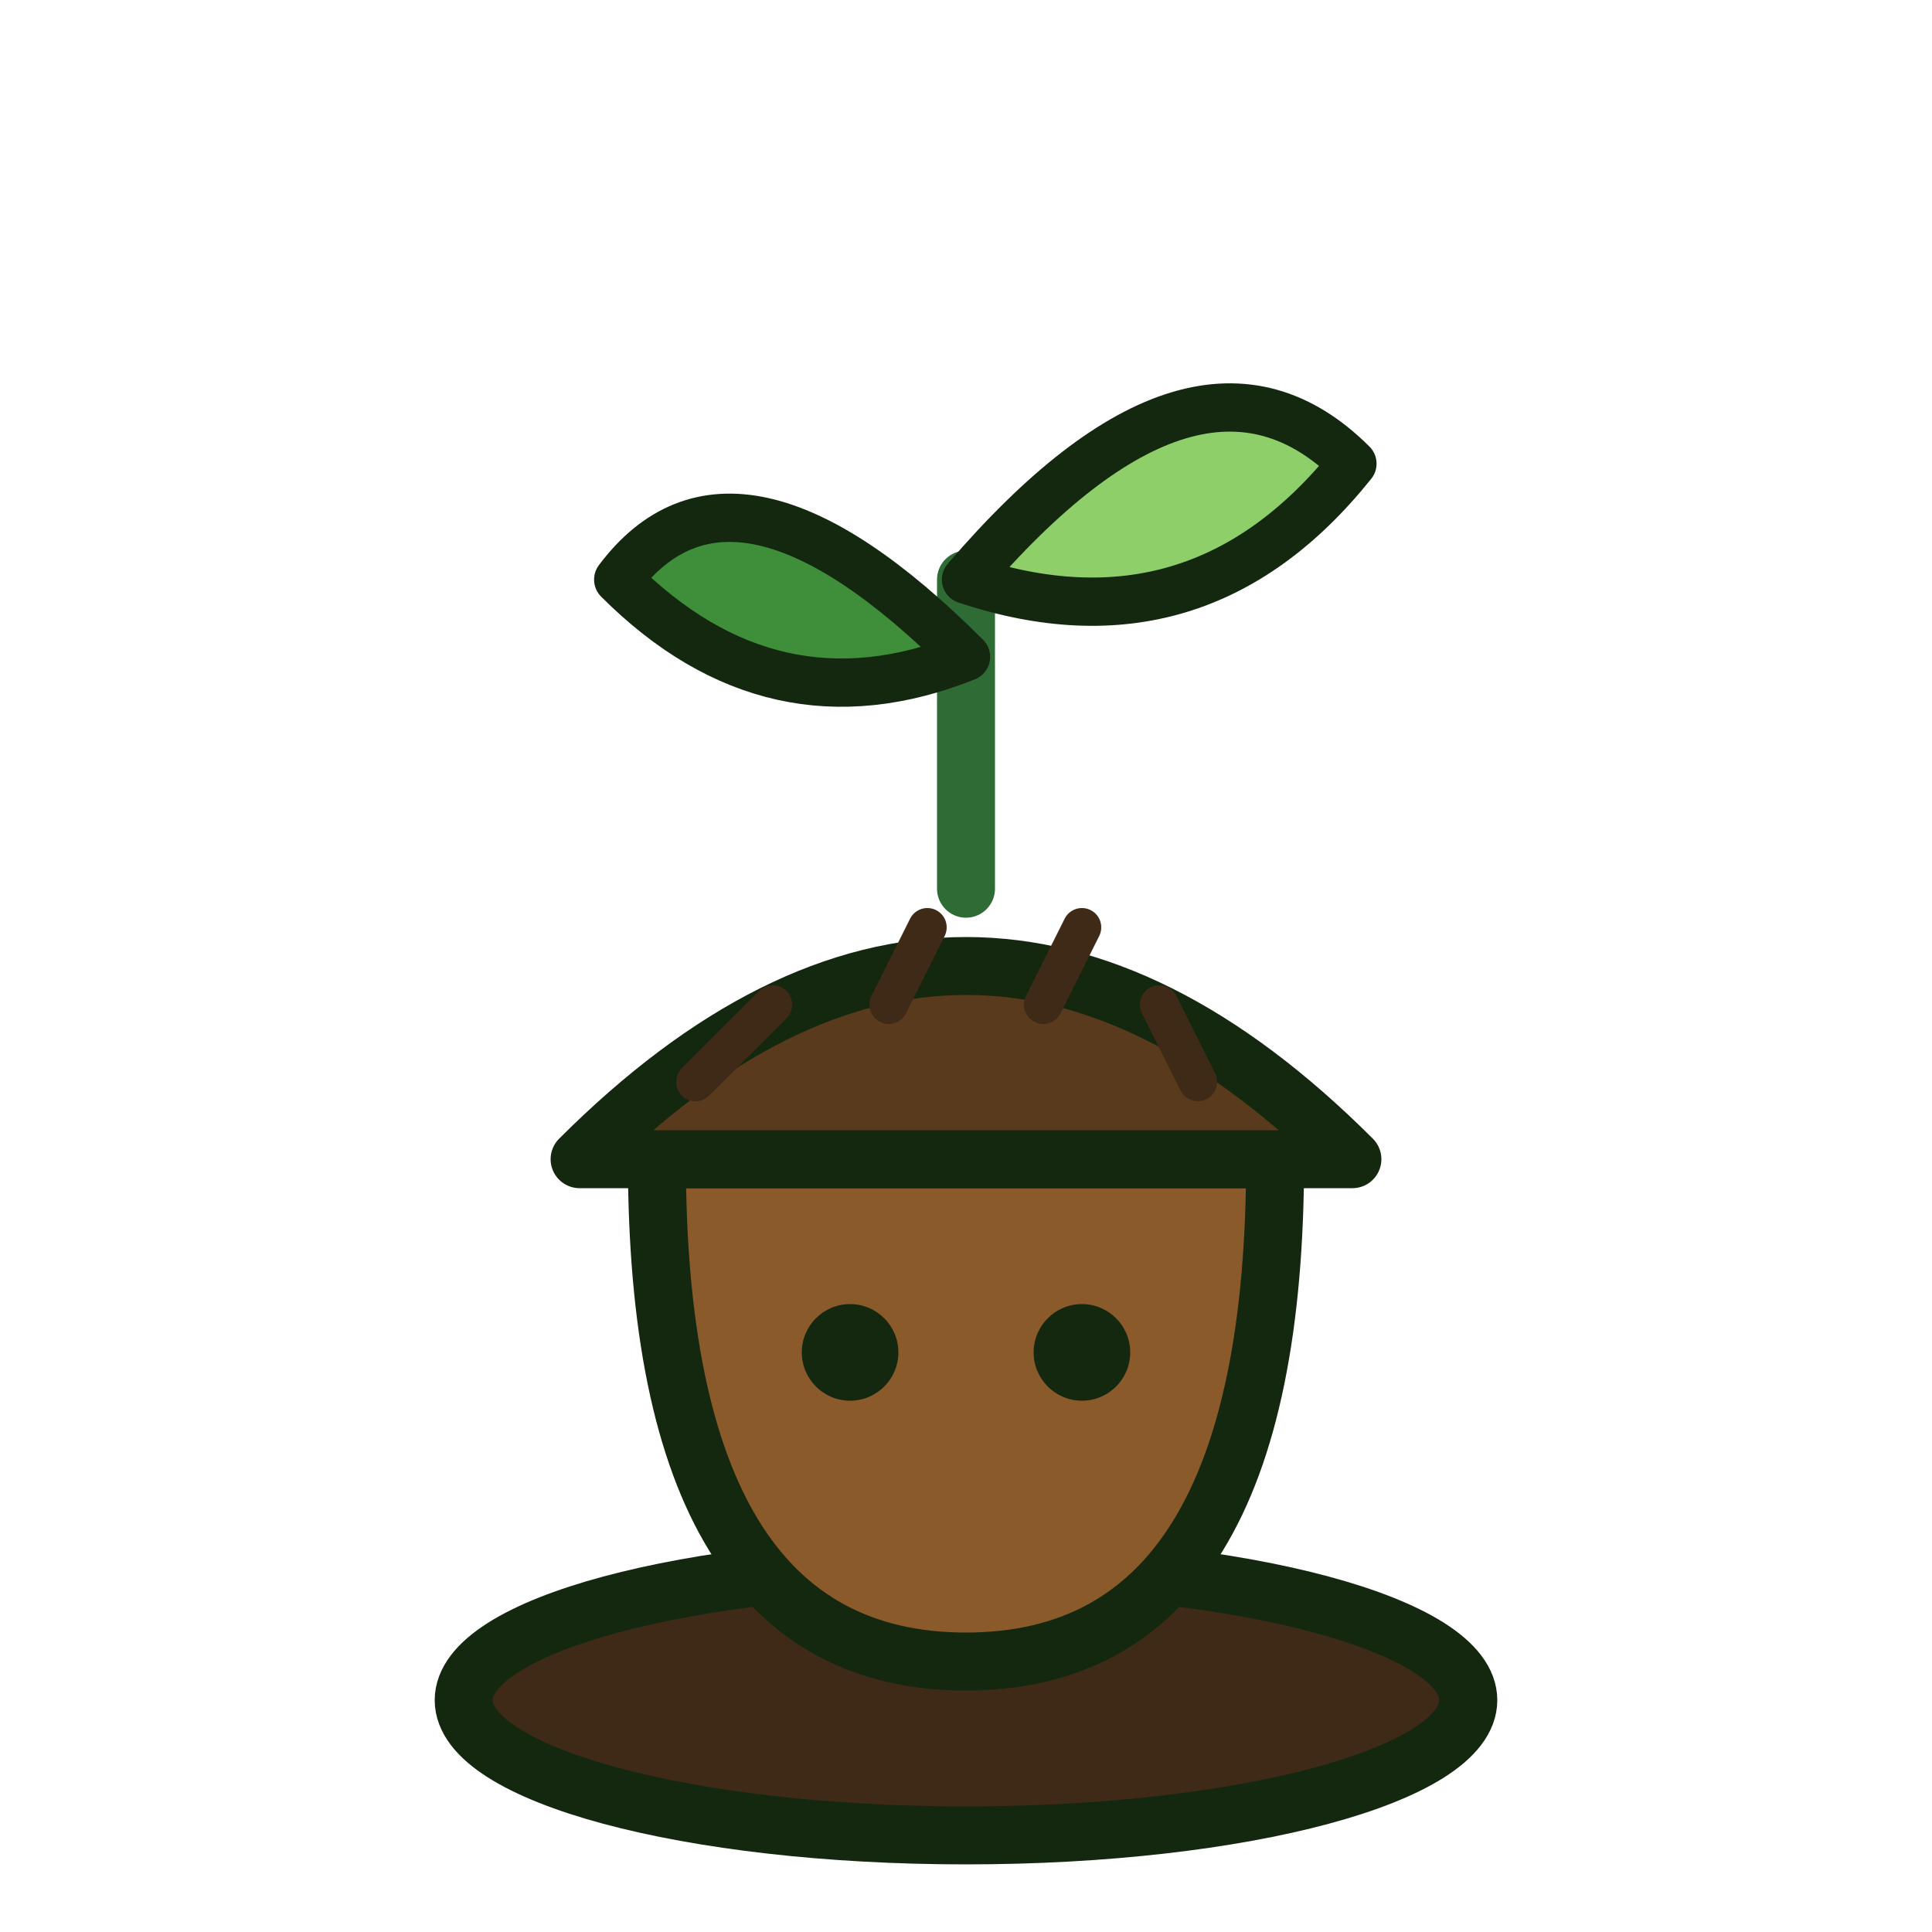
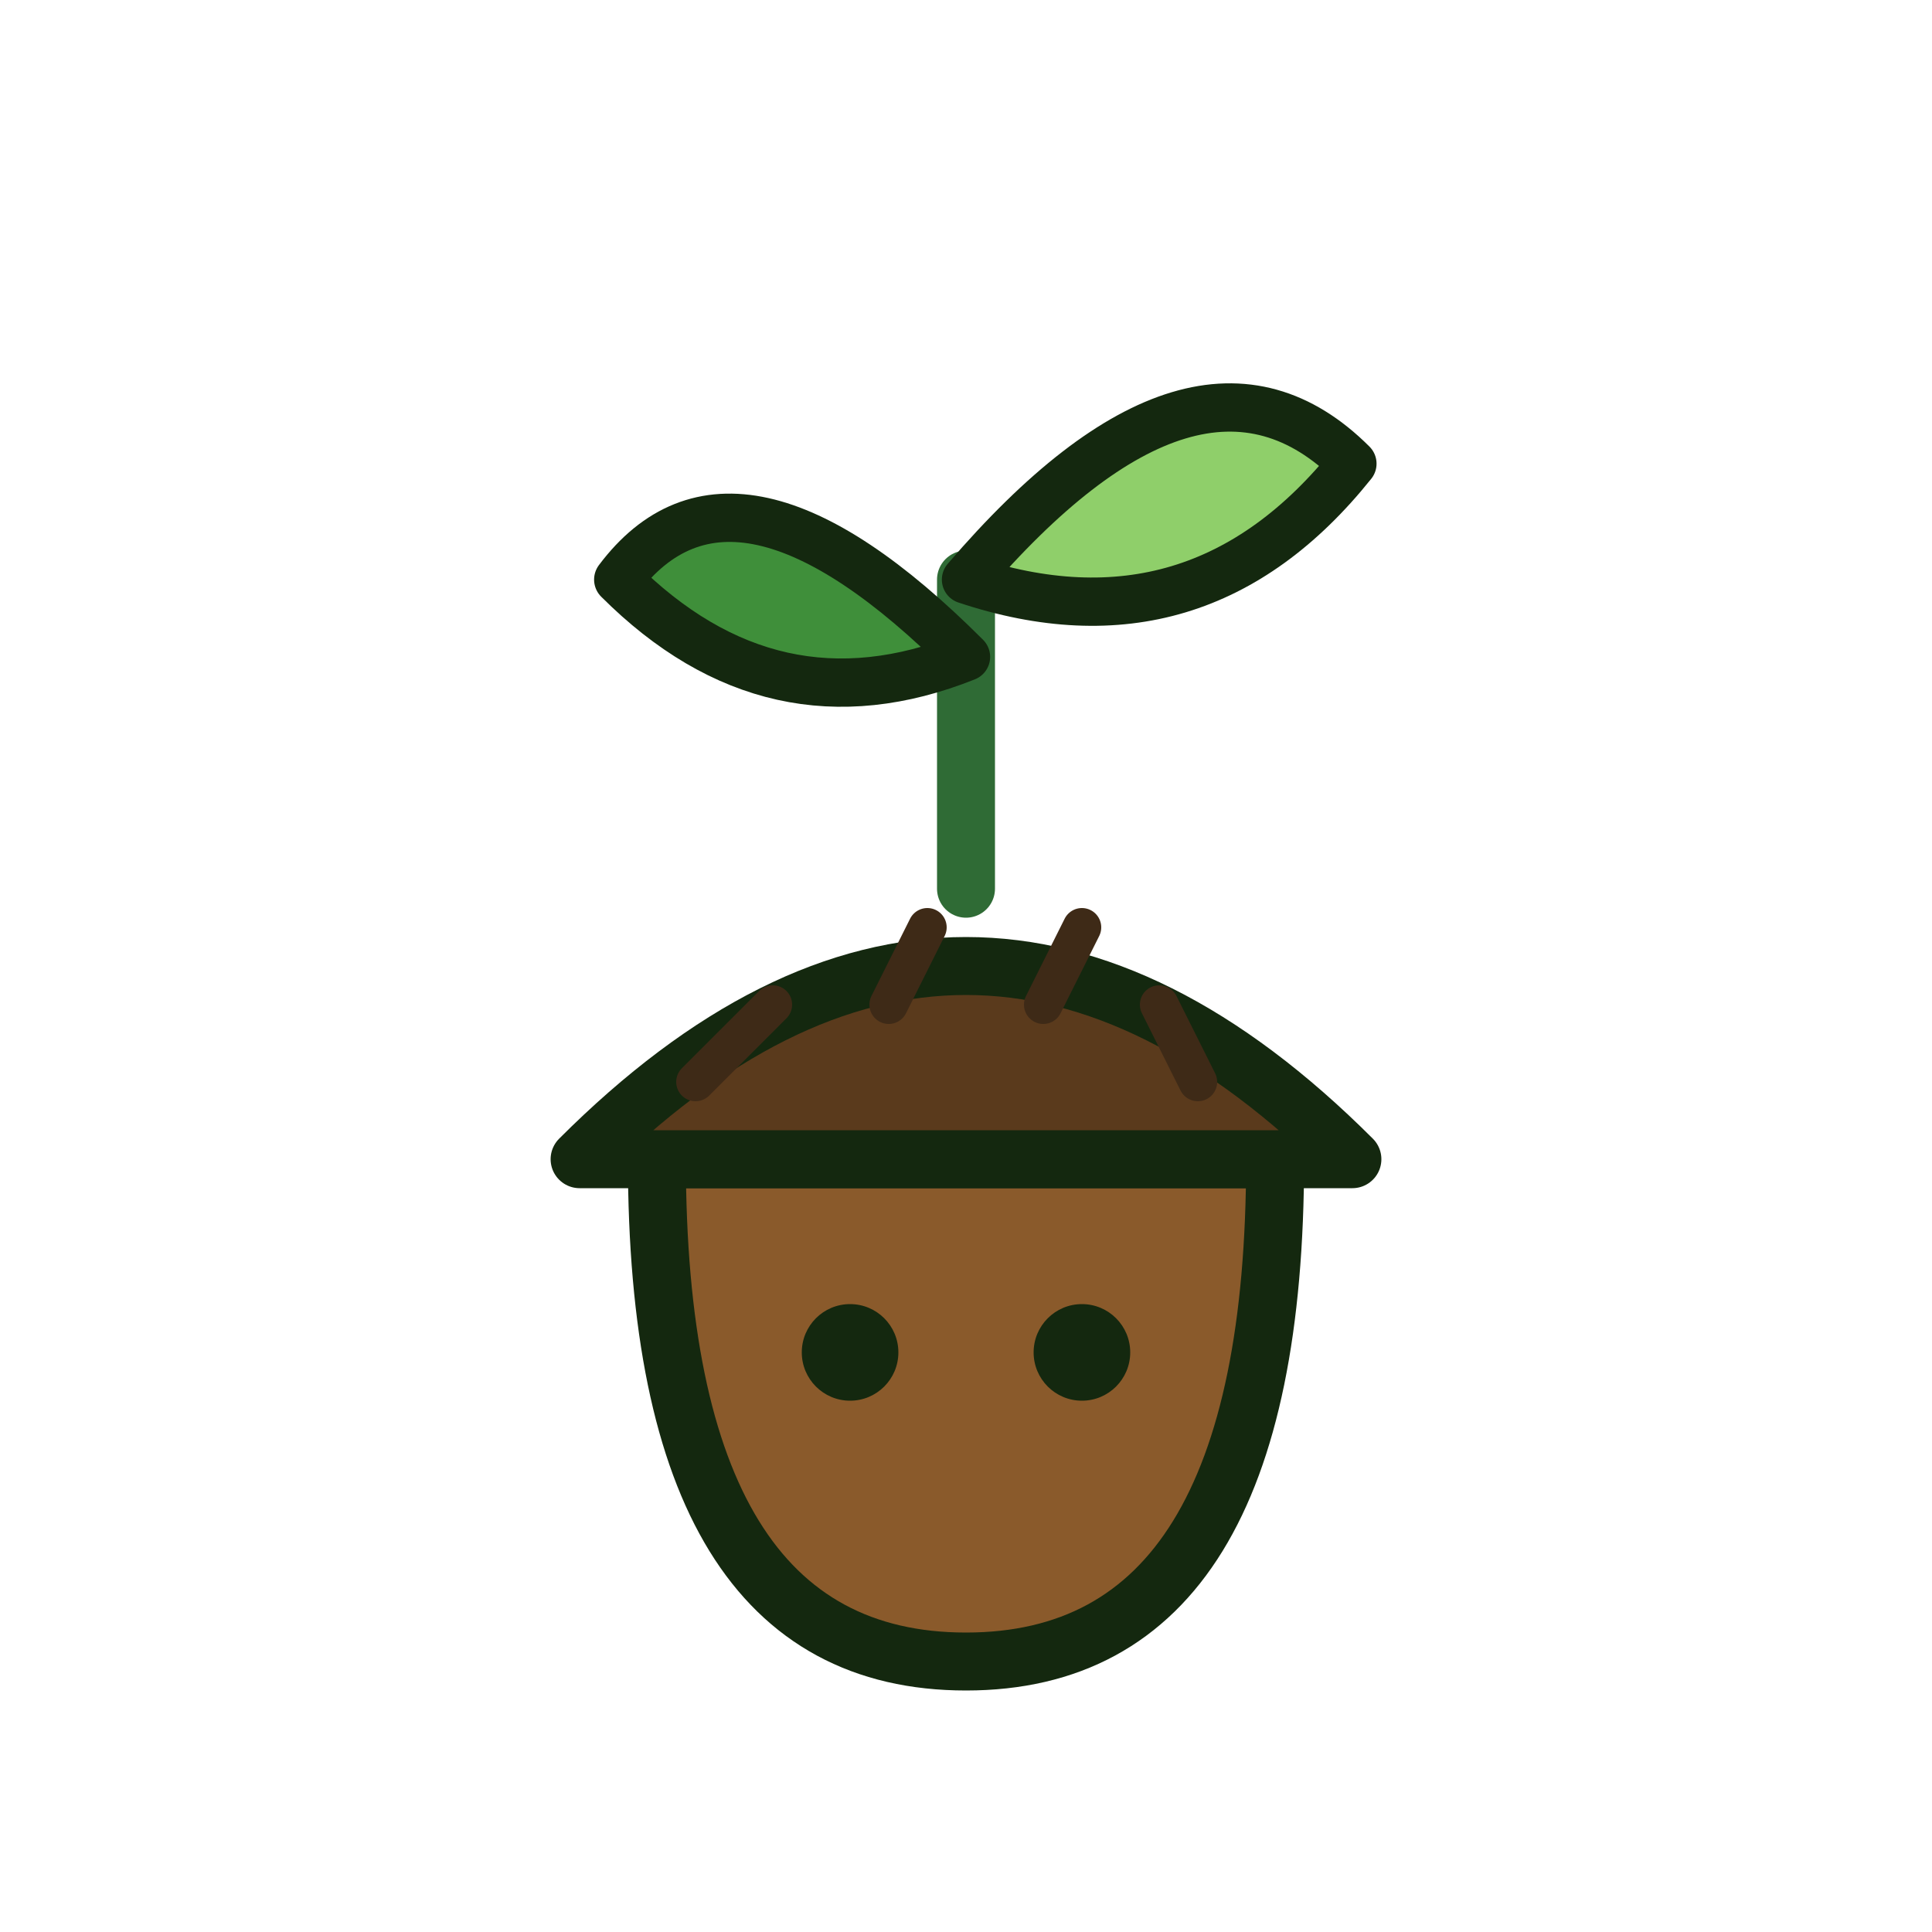
<svg xmlns="http://www.w3.org/2000/svg" viewBox="0 0 100 100">
-   <ellipse cx="50" cy="88" rx="26" ry="7" fill="#3e2a17" stroke="#14280f" stroke-width="3" />
  <path d="M34 60 Q34 86 50 86 Q66 86 66 60 Z" fill="#8a5a2b" stroke="#14280f" stroke-width="3" stroke-linejoin="round" />
  <path d="M30 60 Q50 40 70 60 Z" fill="#5a3a1c" stroke="#14280f" stroke-width="3" stroke-linejoin="round" />
  <path d="M36 56 L40 52 M46 52 L48 48 M54 52 L56 48 M62 56 L60 52" stroke="#3e2a17" stroke-width="2" stroke-linecap="round" />
  <circle cx="44" cy="70" r="2.5" fill="#14280f" />
  <circle cx="56" cy="70" r="2.5" fill="#14280f" />
  <path d="M50 46 V30" stroke="#2f6b35" stroke-width="3" stroke-linecap="round" />
  <path d="M50 34 Q38 22 32 30 Q40 38 50 34 Z" fill="#3f8f3a" stroke="#14280f" stroke-width="2.5" stroke-linejoin="round" />
  <path d="M50 30 Q62 16 70 24 Q62 34 50 30 Z" fill="#8fcf6a" stroke="#14280f" stroke-width="2.5" stroke-linejoin="round" />
</svg>
